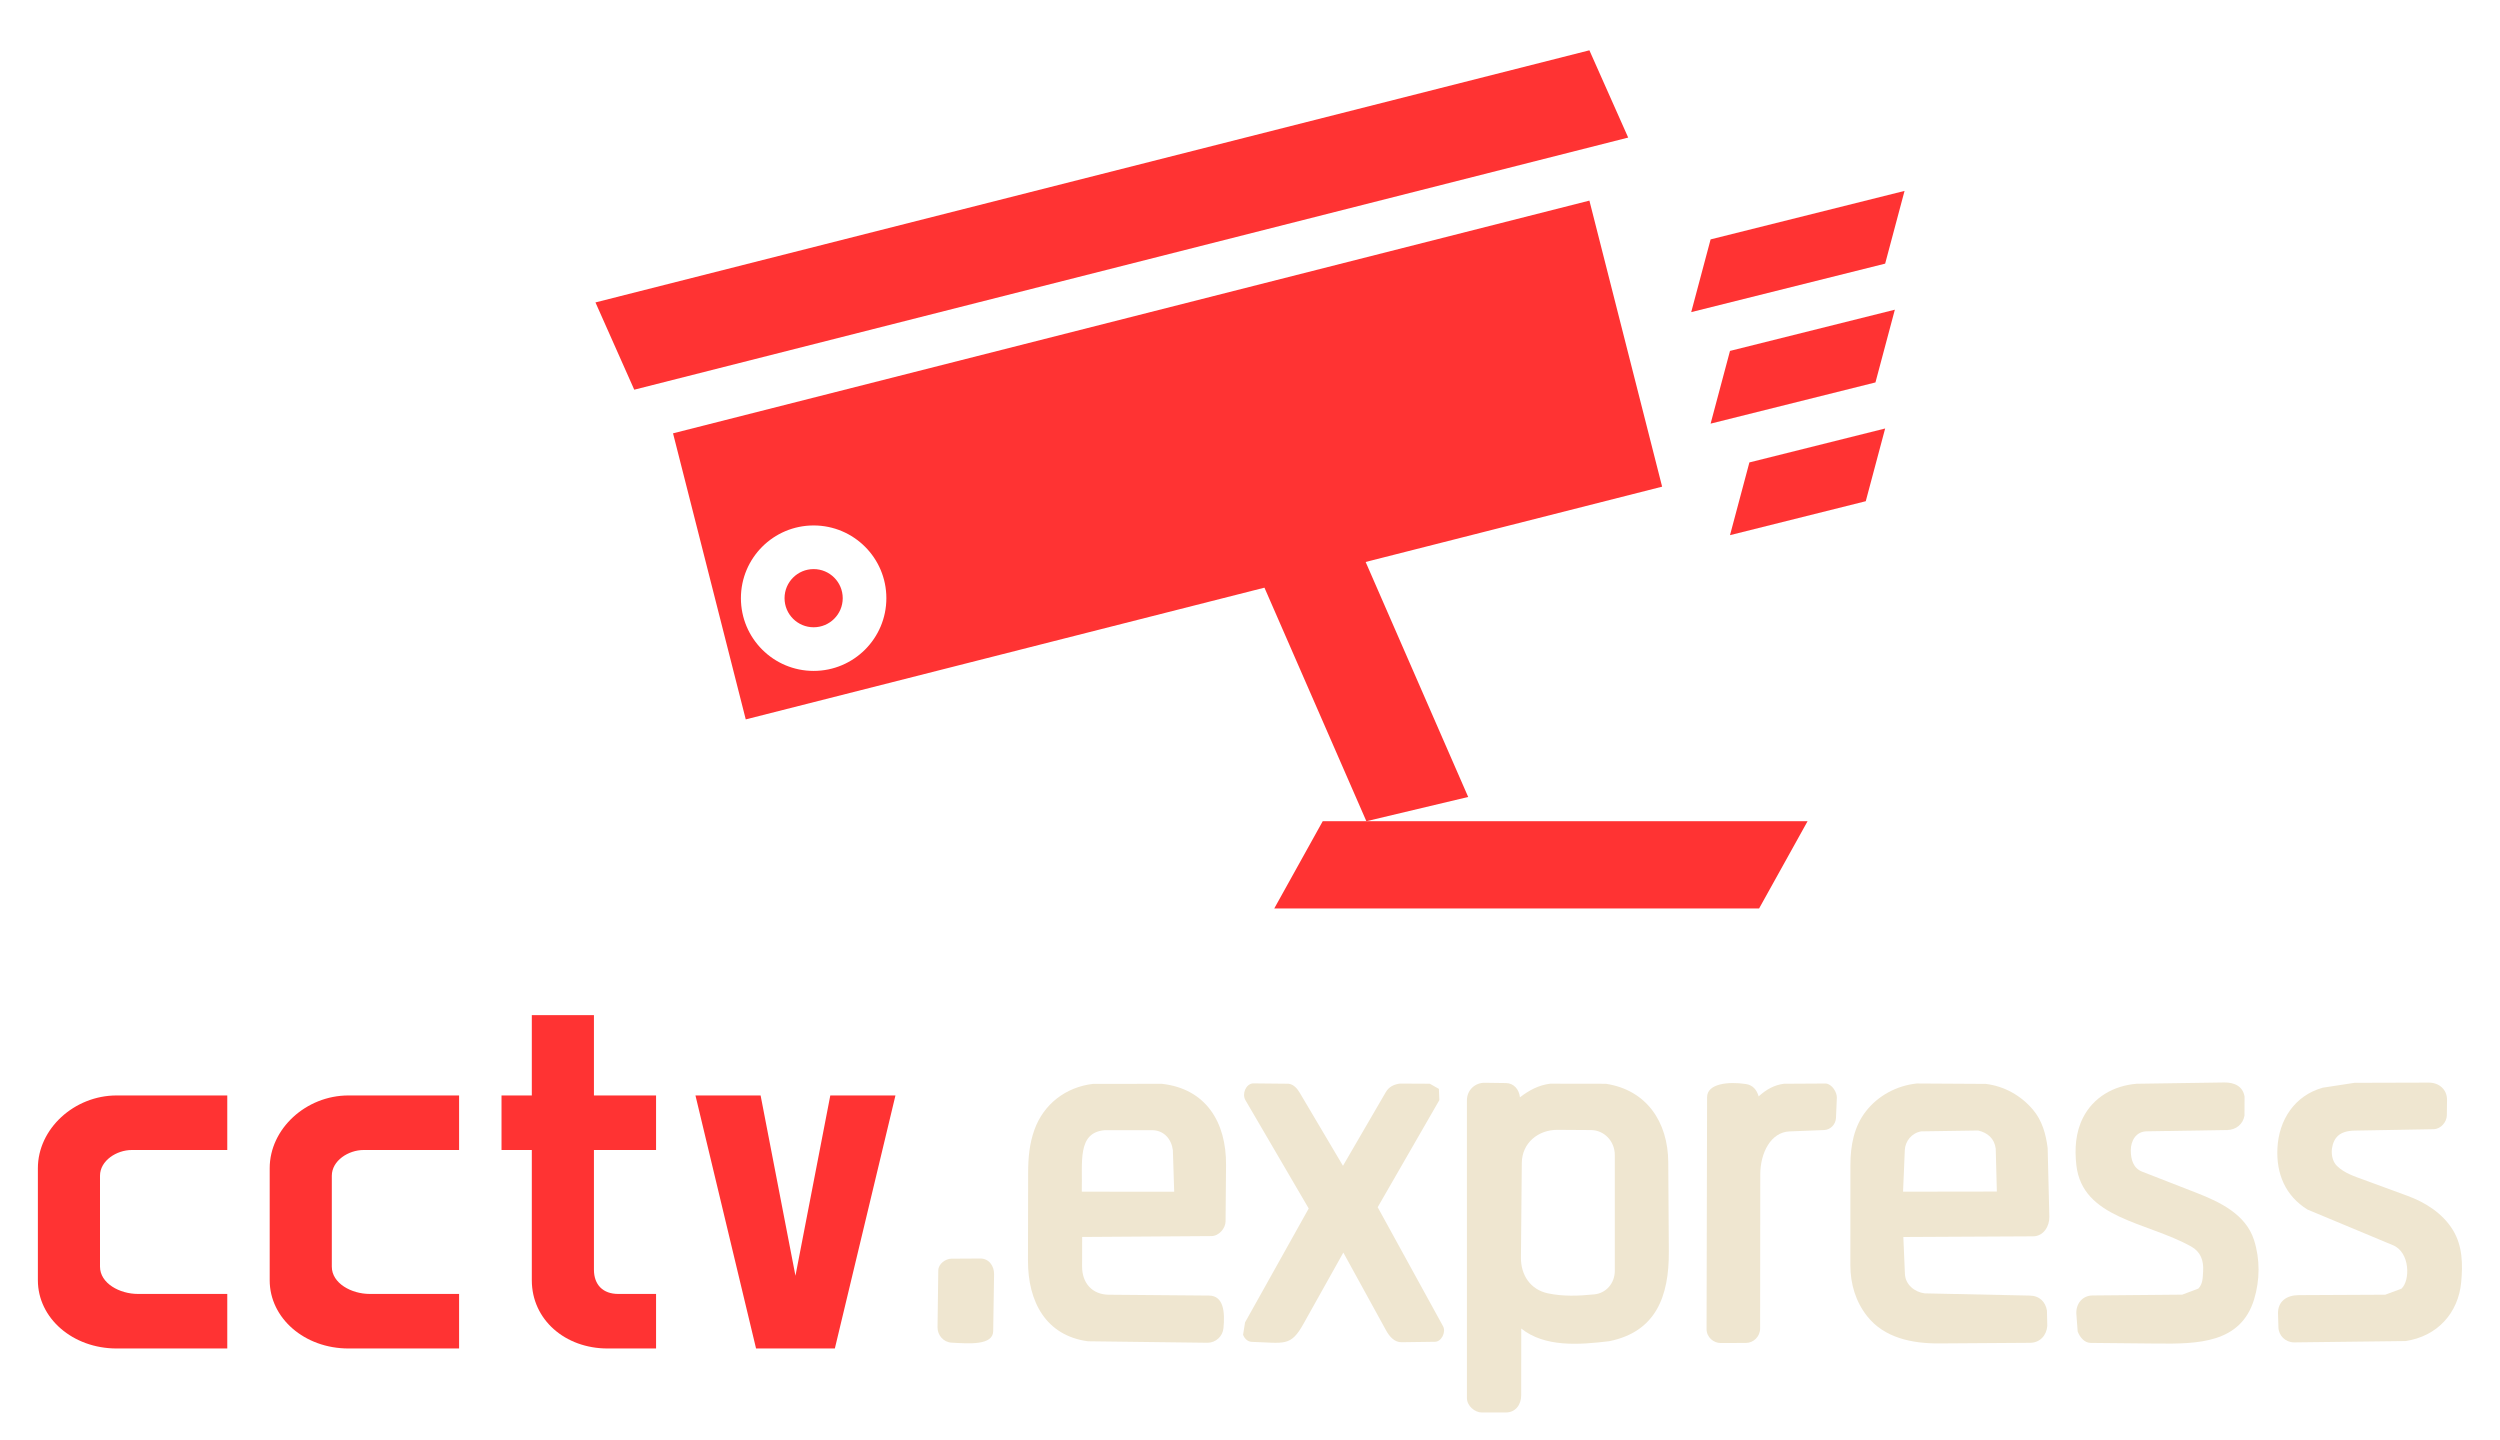
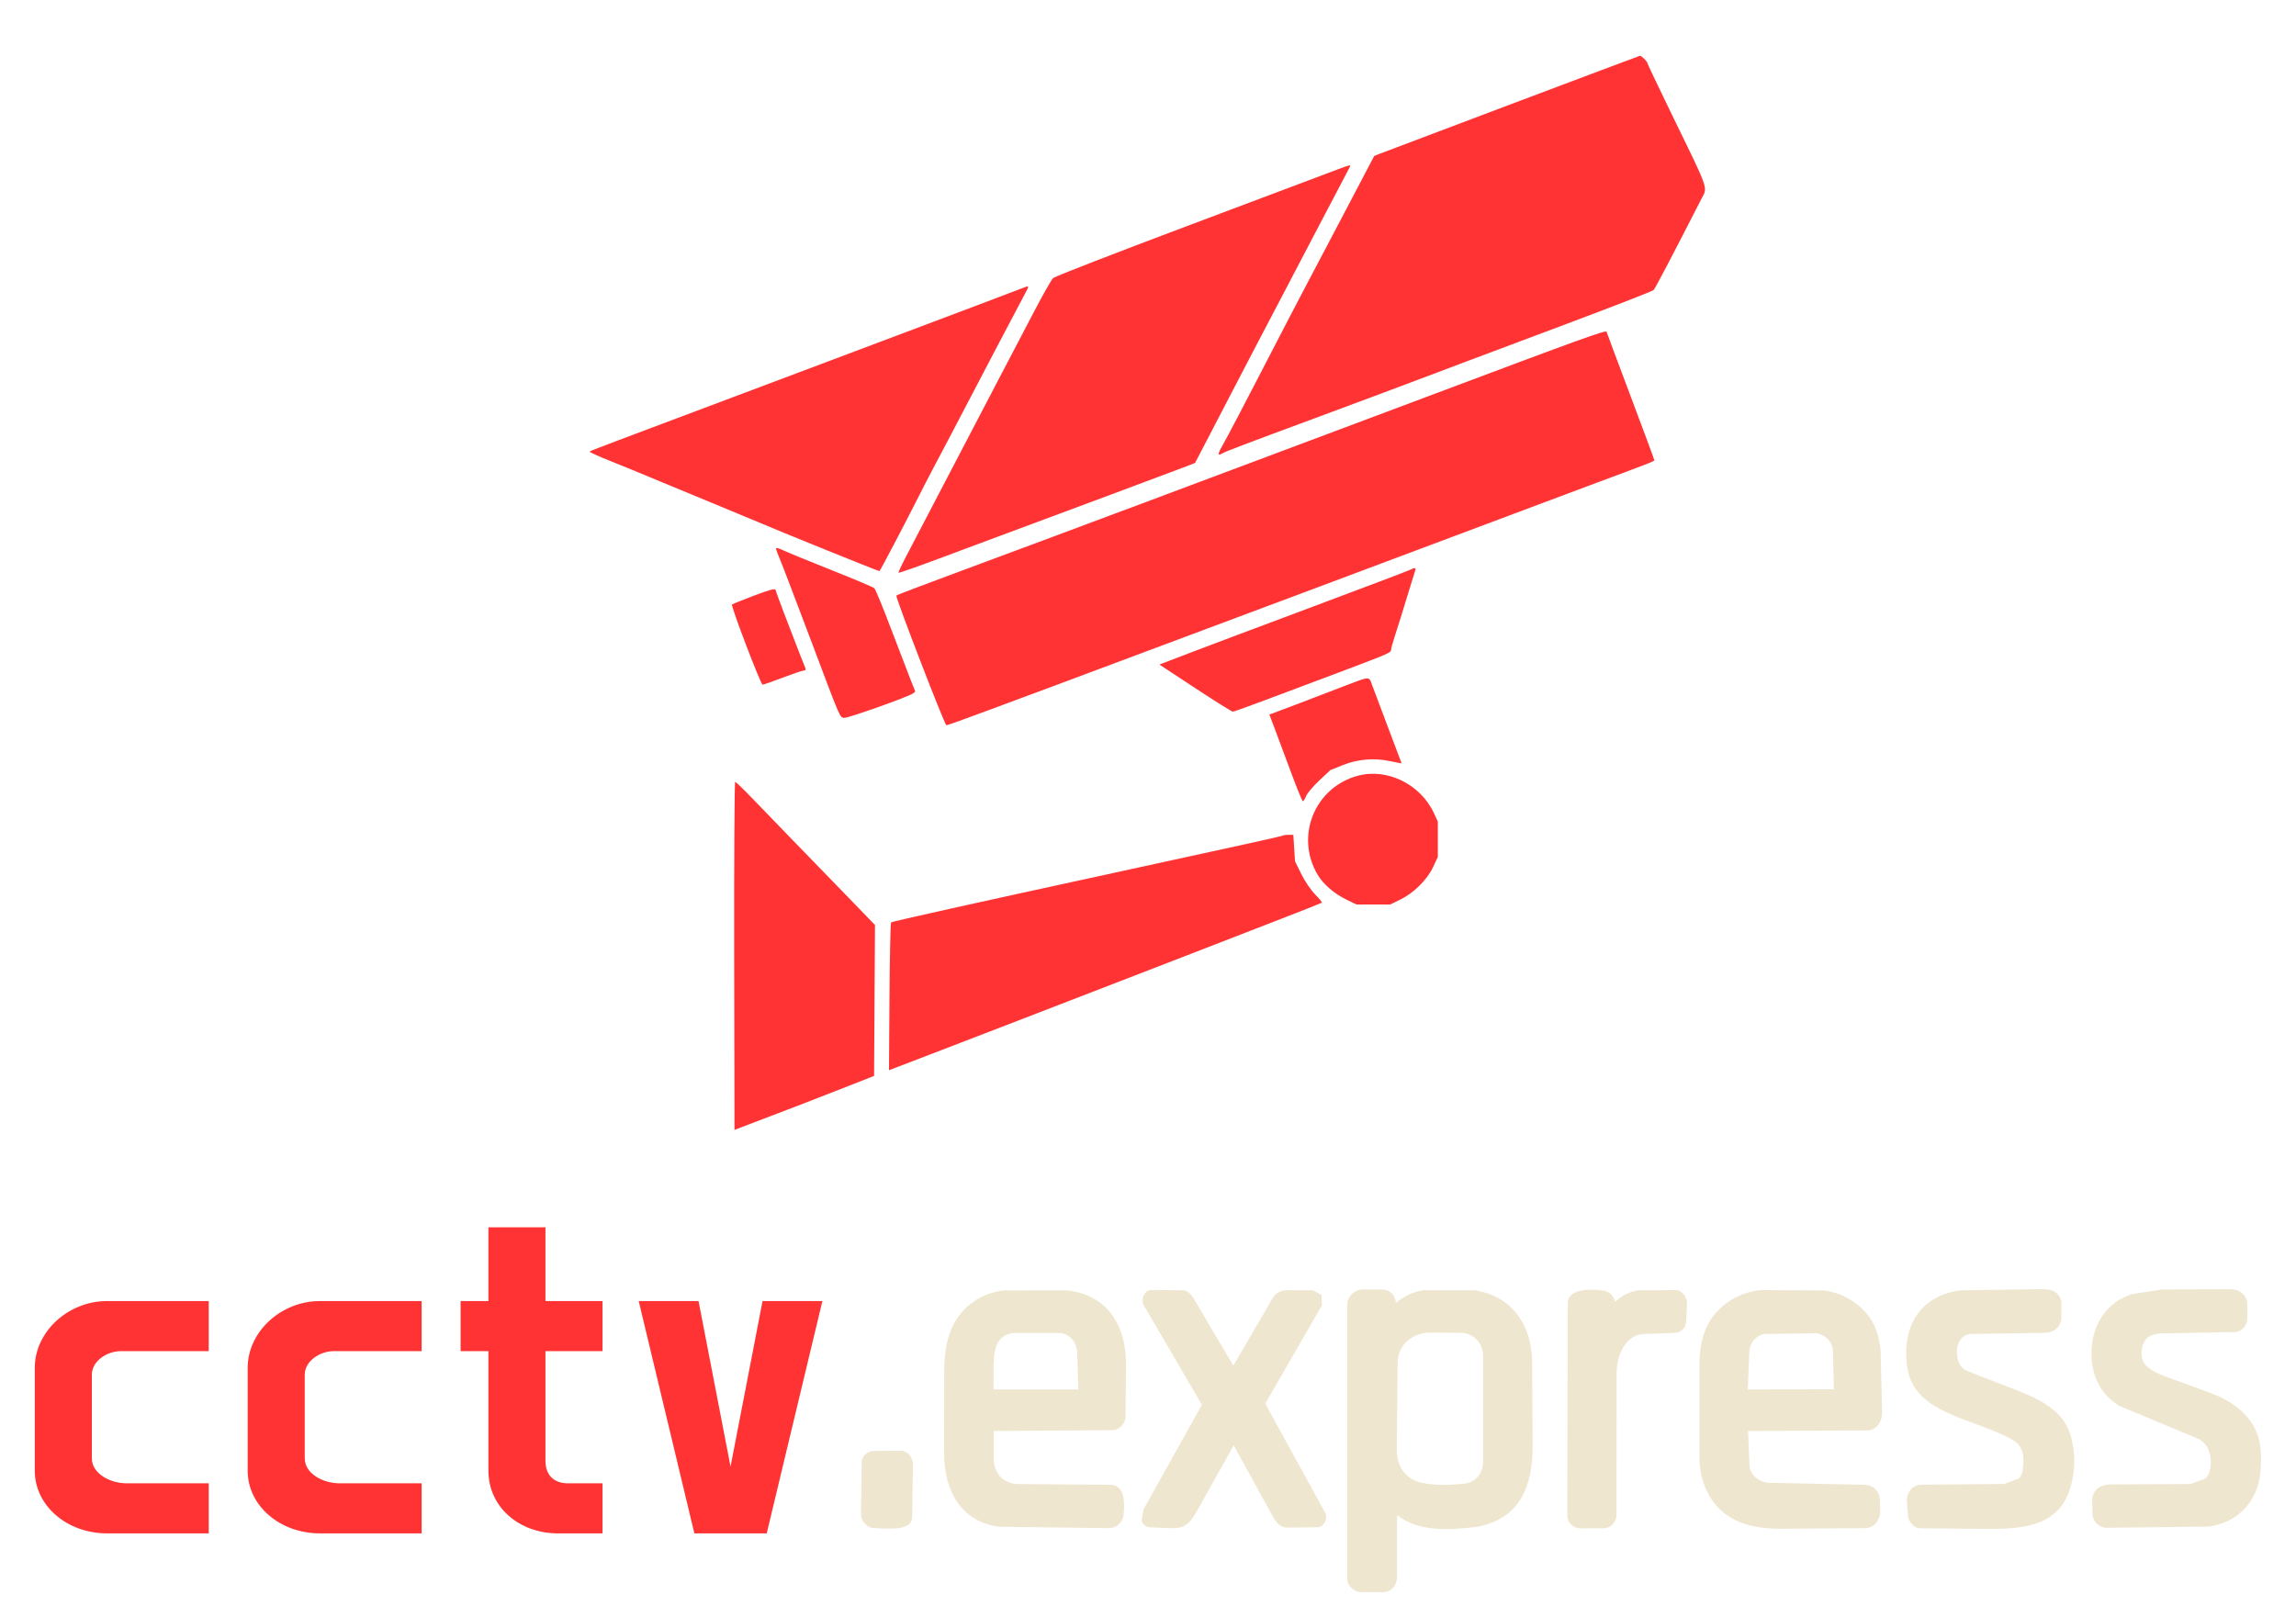
- <svg xmlns="http://www.w3.org/2000/svg" viewBox="20 440 1650 950">
-   <g id="emblema" transform="translate(317,326) scale(1.6)">
-     <path fill="#FF3333" fill-rule="evenodd" d="M60,196 L470,92 L486,128 L76,232 Z" />
-     <path fill="#FF3333" fill-rule="evenodd" d="M92,250 L470,154 L500,272 L122,368 Z M150,318 m-30,0 a30,30 0 1 0 60,0 a30,30 0 1 0 -60,0 Z" />
-     <path fill="#FF3333" fill-rule="evenodd" d="M150,318 m-12,0 a12,12 0 1 0 24,0 a12,12 0 1 0 -24,0 Z" />
-     <path fill="#FF3333" fill-rule="evenodd" d="M330,300 L372,290 L420,400 L378,410 Z" />
-     <path fill="#FF3333" fill-rule="evenodd" d="M360,410 L560,410 L540,446 L340,446 Z" />
-     <path fill="#FF3333" fill-rule="evenodd" d="M520,170 L600,150 L592,180 L512,200 Z" />
-     <path fill="#FF3333" fill-rule="evenodd" d="M528,216 L596,199 L588,229 L520,246 Z" />
-     <path fill="#FF3333" fill-rule="evenodd" d="M536,262 L592,248 L584,278 L528,292 Z" />
+ <svg xmlns="http://www.w3.org/2000/svg" viewBox="20 227.84 1650 1162.16">
+   <g id="emblema" transform="translate(133.165,84.96) scale(1.27)">
+     <path fill="#FF3333" fill-rule="evenodd" d="M 766 171.424 C 726.125 186.453, 692.375 199.206, 691 199.765 L 688.500 200.780 672.566 231.140 C 663.803 247.838, 653.414 267.575, 649.480 275 C 645.546 282.425, 634.318 304.025, 624.528 323 C 614.739 341.975, 605.199 360.147, 603.329 363.381 C 599.755 369.563, 599.604 370.837, 602.653 369.065 C 604.626 367.919, 614.449 364.191, 658 348.060 C 673.125 342.458, 688.987 336.553, 693.250 334.937 C 700.650 332.133, 707.575 329.530, 724.750 323.098 C 729.013 321.501, 735.425 319.077, 739 317.711 C 742.575 316.344, 768 306.808, 795.500 296.519 C 823 286.231, 846 277.292, 846.611 276.656 C 847.524 275.706, 856.260 259.040, 873.688 225 C 877.235 218.072, 878.505 221.613, 855.611 174.604 C 848.675 160.361, 843 148.393, 843 148.009 C 843 147.254, 839.615 143.968, 838.921 144.049 C 838.690 144.076, 805.875 156.395, 766 171.424 M 667.500 208.498 C 664.200 209.769, 627.075 223.738, 585 239.539 C 542.925 255.340, 507.732 268.996, 506.793 269.884 C 505.854 270.773, 500.857 279.600, 495.690 289.500 C 490.522 299.400, 481.224 317.175, 475.027 329 C 468.831 340.825, 455.666 366.025, 445.771 385 C 435.877 403.975, 425.797 423.279, 423.372 427.898 C 420.947 432.517, 419.135 436.468, 419.345 436.678 C 419.555 436.888, 430.701 432.958, 444.113 427.945 C 457.526 422.932, 472.550 417.331, 477.500 415.500 C 505.994 404.957, 579.156 377.664, 582.815 376.212 L 587.130 374.500 592.875 363.500 C 596.034 357.450, 602.814 344.400, 607.942 334.500 C 613.069 324.600, 619.398 312.450, 622.005 307.500 C 624.613 302.550, 629.279 293.663, 632.373 287.750 C 635.468 281.837, 640.524 272.187, 643.610 266.305 C 646.695 260.423, 651.930 250.411, 655.243 244.055 C 658.557 237.700, 664.245 226.875, 667.884 220 C 671.523 213.125, 674.650 207.162, 674.833 206.750 C 675.320 205.655, 674.175 205.928, 667.500 208.498 M 489 275.750 C 487.075 276.557, 437.575 295.224, 379 317.233 C 243.409 368.181, 245.141 367.525, 244.577 368.090 C 244.315 368.351, 249.591 370.756, 256.301 373.432 C 263.010 376.109, 273 380.200, 278.500 382.524 C 284 384.847, 299.075 391.092, 312 396.402 C 324.925 401.711, 337.525 406.940, 340 408.022 C 349.695 412.260, 408.350 435.982, 408.556 435.748 C 409.225 434.988, 422.180 410.375, 428.687 397.500 C 432.857 389.250, 437.492 380.250, 438.985 377.500 C 440.479 374.750, 444.755 366.650, 448.487 359.500 C 452.218 352.350, 457.402 342.450, 460.006 337.500 C 462.609 332.550, 470.036 318.375, 476.508 306 C 482.981 293.625, 489.360 281.534, 490.685 279.130 C 493.543 273.946, 493.503 273.865, 489 275.750 M 723.500 335.096 C 672.350 354.322, 625.100 372.038, 618.500 374.465 C 611.900 376.892, 596.825 382.538, 585 387.011 C 573.175 391.484, 561.250 395.960, 558.500 396.959 C 555.750 397.958, 547.875 400.888, 541 403.471 C 520.148 411.303, 495.852 420.358, 468.500 430.492 C 434.207 443.198, 418.588 449.113, 418.106 449.577 C 417.412 450.243, 445.463 522.982, 446.417 522.991 C 446.921 522.996, 457.721 519.132, 470.417 514.404 C 483.113 509.677, 501.375 502.886, 511 499.313 C 540.484 488.369, 771.103 402.028, 777.595 399.503 C 780.947 398.199, 795.347 392.804, 809.595 387.513 C 845.262 374.267, 847 373.589, 847 372.923 C 847 372.601, 840.925 356.202, 833.500 336.482 C 826.075 316.761, 820 300.486, 820 300.313 C 820 299.042, 805.884 304.130, 723.500 335.096 M 350 422.897 C 350 423.412, 350.938 426.009, 352.083 428.667 C 353.229 431.325, 361.113 451.950, 369.603 474.500 C 386.910 520.471, 386.021 518.400, 388.602 518.779 C 390.589 519.071, 425.507 506.654, 427.611 504.908 L 428.823 503.902 425.958 496.701 C 424.383 492.740, 419.427 479.825, 414.946 468 C 410.466 456.175, 406.282 446.012, 405.650 445.416 C 405.017 444.820, 393.925 440.133, 381 435 C 368.075 429.867, 355.813 424.833, 353.750 423.814 C 351.688 422.794, 350 422.381, 350 422.897 M 709 434.923 C 708.175 435.397, 683.200 444.863, 653.500 455.959 C 623.800 467.055, 593.650 478.384, 586.500 481.133 C 579.350 483.883, 572.021 486.689, 570.213 487.370 L 566.926 488.608 587.213 501.949 C 598.371 509.286, 607.950 515.286, 608.500 515.282 C 609.428 515.276, 626.560 508.939, 670 492.533 C 696.474 482.535, 698 481.874, 698 480.405 C 698 479.655, 699.081 475.770, 700.403 471.771 C 701.725 467.772, 704.709 458.200, 707.034 450.500 C 709.359 442.800, 711.476 435.938, 711.738 435.250 C 712.286 433.812, 711.166 433.678, 709 434.923 M 336 450.210 C 330.225 452.427, 325.322 454.403, 325.104 454.601 C 324.312 455.317, 341.352 500, 342.411 499.985 C 343.010 499.976, 348.208 498.176, 353.961 495.985 C 359.715 493.793, 365.051 492, 365.818 492 C 366.586 492, 366.972 491.438, 366.677 490.750 C 365.187 487.283, 353.055 455.806, 351.452 451.250 L 349.605 446 348.052 446.089 C 347.199 446.138, 341.775 447.992, 336 450.210 M 672 500.628 C 665.675 503.047, 654.200 507.444, 646.500 510.400 C 638.800 513.356, 631.750 516.022, 630.834 516.324 L 629.168 516.873 632.500 525.686 C 634.332 530.534, 638.457 541.586, 641.666 550.246 C 644.875 558.906, 647.783 565.994, 648.129 565.996 C 648.474 565.998, 649.316 564.651, 649.999 563.002 C 650.682 561.353, 654.051 557.375, 657.486 554.162 L 663.730 548.321 670.562 545.586 C 679.108 542.164, 688.309 541.355, 697.250 543.238 C 700.962 544.020, 704 544.597, 704 544.521 C 704 544.445, 700.590 535.410, 696.422 524.442 C 692.253 513.474, 688.161 502.587, 687.328 500.250 C 685.517 495.173, 686.316 495.153, 672 500.628 M 679.230 551.550 C 654.871 558.108, 643.630 585.629, 656.406 607.430 C 659.635 612.940, 665.782 618.256, 672.963 621.750 L 678.500 624.444 688 624.444 L 697.500 624.444 703.265 621.642 C 710.859 617.952, 718.437 610.439, 721.796 603.270 L 724.500 597.500 724.500 587.500 L 724.500 577.500 722.306 572.749 C 714.739 556.365, 695.859 547.074, 679.230 551.550 M 326.334 653.509 L 326.500 752.018 328 751.415 C 329.437 750.838, 345.403 744.737, 364.500 737.468 C 369.450 735.584, 380.700 731.203, 389.500 727.732 L 405.500 721.422 405.761 678.730 L 406.021 636.038 390.774 620.269 C 382.388 611.596, 369.168 597.975, 361.395 590 C 353.622 582.025, 342.850 570.888, 337.457 565.250 C 332.064 559.612, 327.318 555, 326.910 555 C 326.502 555, 326.243 599.329, 326.334 653.509 M 636.917 585.387 C 636.549 585.728, 613.612 590.792, 541 606.564 C 461.290 623.877, 415.640 634.026, 415.114 634.552 C 414.776 634.889, 414.373 653.857, 414.218 676.702 L 413.936 718.239 415.718 717.531 C 416.698 717.142, 426.275 713.469, 437 709.370 C 456.050 702.089, 469.373 696.963, 483.500 691.480 C 499.777 685.163, 553.472 664.415, 565 659.987 C 571.875 657.347, 586.725 651.599, 598 647.214 C 609.275 642.830, 627.500 635.756, 638.500 631.494 C 649.500 627.233, 658.685 623.581, 658.911 623.378 C 659.137 623.176, 657.422 621.096, 655.099 618.755 C 652.776 616.415, 649.261 611.239, 647.288 607.254 L 643.700 600.009 643.219 592.504 L 642.737 585 640.035 585 C 638.549 585, 637.146 585.174, 636.917 585.387" />
  </g>
  <g id="palavra-cctv">
    <path fill="#FF3333" fill-rule="evenodd" transform="translate(45,0)" d="M125,1294 L66,1294 C54,1294 41,1287 41,1276 L41,1216 C41,1206 52,1199 62,1199 L125,1199 L125,1163 L52,1163 C24,1163 0,1185 0,1211 L0,1285 C0,1310 23,1330 52,1330 L125,1330 Z" />
    <path fill="#FF3333" fill-rule="evenodd" transform="translate(198,0)" d="M125,1294 L66,1294 C54,1294 41,1287 41,1276 L41,1216 C41,1206 52,1199 62,1199 L125,1199 L125,1163 L52,1163 C24,1163 0,1185 0,1211 L0,1285 C0,1310 23,1330 52,1330 L125,1330 Z" />
    <path fill="#FF3333" fill-rule="evenodd" transform="translate(351,0)" d="M20,1110 L61,1110 L61,1163 L102,1163 L102,1199 L61,1199 L61,1278 C61,1288 67,1294 77,1294 L102,1294 L102,1330 L70,1330 C42,1330 20,1311 20,1285 L20,1199 L0,1199 L0,1163 L20,1163 Z" />
    <path fill="#FF3333" fill-rule="evenodd" transform="translate(479,0)" d="M0,1163 L43,1163 L66,1282 L89,1163 L132,1163 L92,1330 L40,1330 Z" />
  </g>
  <g id="palavra-express">
    <path fill="#EFE6D0" fill-rule="evenodd" transform="translate(-358,0)" d="M1033.51,1318.52 C1033.37,1328.08 1017.54,1326.79 1006,1326.15 C1000.71,1325.85 996.7,1321.26 996.77,1315.98 L997.27,1278.41 C997.33,1274.15 1002.06,1270.76 1005.95,1270.73 L1024.99,1270.62 C1030.69,1270.58 1034.17,1275.54 1034.09,1280.99 Z" />
    <path fill="#EFE6D0" fill-rule="evenodd" transform="translate(-358,0)" d="M1175.9,1295.07 C1185.66,1295.15 1186.52,1306.02 1185.48,1316.64 C1184.95,1322.03 1180.41,1326.2 1174.98,1326.22 L1095.99,1325.24 C1068.3,1321.5 1056.41,1299.17 1056.46,1271.97 L1056.57,1214.04 C1056.58,1204.11 1057.43,1194.84 1060.7,1185.71 C1066.76,1168.78 1081.33,1157.48 1099.44,1155.35 L1144.82,1155.32 C1173.75,1158.54 1187.43,1180.45 1187.19,1208.99 L1186.88,1246.08 C1186.84,1250.6 1182.61,1255.79 1177.5,1255.82 L1092.22,1256.4 L1092.18,1275.93 C1092.16,1286.86 1098.9,1294.42 1109.79,1294.52 Z M1152.97,1226.53 L1152.09,1199.09 C1151.13,1191.81 1146.32,1186.26 1139.01,1185.94 L1106.96,1185.94 C1088.79,1187.59 1092.54,1206.99 1091.98,1226.52 Z" />
    <path fill="#EFE6D0" fill-rule="evenodd" transform="translate(-358,0)" d="M1325.12,1325.57 L1302.96,1325.87 C1298.3,1325.93 1294.99,1322.02 1292.83,1318.09 L1264.6,1266.71 L1238.43,1313.49 C1229.81,1329.1 1225.77,1326.28 1204.18,1325.63 C1201.06,1325.54 1199.08,1322.81 1198.43,1320.99 L1199.74,1312.76 L1241.75,1237.6 L1199.97,1166.09 C1197.58,1161.96 1200.24,1155.44 1204.93,1155.03 L1228.6,1155.27 C1231.95,1155.76 1234.26,1158.59 1235.84,1161.25 L1264.36,1209.43 L1292.63,1160.8 C1294.69,1157.27 1298.04,1155.65 1302.01,1155.16 L1321.68,1155.26 L1327.67,1158.67 L1327.98,1166.06 L1287.27,1236.76 L1330.41,1315.31 C1332.51,1319.15 1329.38,1325.52 1325.12,1325.57 Z" />
    <path fill="#EFE6D0" fill-rule="evenodd" transform="translate(-358,0)" d="M1382.03,1316.84 L1381.98,1360.99 C1381.98,1367.04 1378.27,1372.22 1371.93,1372.23 L1355.86,1372.23 C1351.55,1372.23 1346.18,1368.03 1346.18,1362.71 L1346.17,1166.22 C1346.17,1159.23 1351.78,1154.54 1357.9,1154.63 L1371.98,1154.82 C1377.02,1154.88 1380.61,1158.93 1381.16,1164.22 C1387.11,1159.67 1393.4,1156.18 1401.17,1155.23 L1437.87,1155.29 C1464.69,1159.37 1478.87,1180.41 1479.05,1207.06 L1479.43,1265.96 C1479.63,1295.78 1470.78,1319.03 1440.03,1325.2 C1420.03,1327.62 1397.56,1329.24 1382.03,1316.84 Z M1430.32,1294.28 C1438,1293.49 1443.78,1287 1443.78,1278.68 L1443.77,1202.32 C1443.77,1193.05 1436.62,1185.89 1428.08,1185.84 L1405.93,1185.7 C1393.29,1185.62 1382.51,1194.29 1382.39,1207.52 L1381.82,1269.97 C1381.72,1281.49 1388,1291.1 1399.54,1293.59 C1409.45,1295.73 1419.97,1295.34 1430.32,1294.28 Z" />
    <path fill="#EFE6D0" fill-rule="evenodd" transform="translate(-358,0)" d="M1559.08,1186.73 C1546.8,1187.21 1539.8,1200.82 1539.78,1215.09 L1539.68,1316.79 C1539.67,1322.19 1535.24,1326.33 1530.34,1326.34 L1513.61,1326.39 C1508.97,1326.4 1504.31,1322.58 1504.33,1317.17 L1504.68,1164.13 C1504.7,1155.2 1518.64,1153.67 1530.36,1155.47 C1534.75,1156.15 1537.4,1159.11 1538.71,1163.62 C1543.87,1158.95 1549.07,1156.09 1555.39,1155.28 L1583.04,1155.12 C1587.22,1155.51 1590.48,1161.01 1590.32,1164.58 L1589.74,1177.93 C1589.56,1181.98 1586.2,1185.66 1581.95,1185.83 Z" />
    <path fill="#EFE6D0" fill-rule="evenodd" transform="translate(-358,0)" d="M1717.46,1295.08 C1724.14,1295.12 1728.02,1299.27 1728.98,1304.96 L1729.21,1315.09 C1728.75,1321.15 1724.57,1326.2 1717.87,1326.25 L1658.04,1326.66 C1639.82,1326.79 1621.57,1322.97 1610.29,1308.65 C1602.77,1299.1 1599.23,1287.42 1599.24,1274.96 L1599.27,1209.03 C1599.27,1196.11 1601.64,1183.51 1609.53,1173.41 C1617.52,1163.16 1629.77,1156.51 1643.09,1155.1 L1688.59,1155.37 C1700.85,1156.86 1711.8,1163.05 1719.65,1172.27 C1725.81,1179.51 1728.26,1188.37 1729.45,1197.68 L1730.57,1243.05 C1730.72,1249.05 1726.94,1255.95 1719.79,1255.98 L1634.2,1256.42 L1635.25,1280.84 C1635.56,1287.84 1641.61,1292.78 1648.3,1293.62 Z M1695.92,1226.42 L1695.18,1198.07 C1694.29,1191.48 1689.97,1187.64 1683.58,1186.13 L1646.01,1186.7 C1639.64,1187.79 1635.42,1193.22 1635.17,1199.12 L1634.02,1226.51 Z" />
    <path fill="#EFE6D0" fill-rule="evenodd" transform="translate(-358,0)" d="M1865.68,1297.67 C1856.84,1326.55 1828.55,1327.01 1801.98,1326.75 L1757.88,1326.32 C1753.53,1326.28 1750.59,1322.3 1749.26,1318.76 L1748.38,1306.98 C1748.11,1300.55 1752.3,1295.07 1759.07,1295.01 L1818.27,1294.47 L1828.92,1290.46 C1831.95,1287.33 1831.78,1283.26 1832.06,1279.05 C1832.52,1272.04 1830.47,1266.19 1824.15,1262.68 C1794.61,1246.27 1752.33,1244.34 1748.38,1208.87 C1747.2,1198.2 1747.86,1187.44 1752.76,1177.73 C1759.6,1164.21 1772.93,1156.53 1788.22,1155.28 L1845.99,1154.43 C1852.52,1154.33 1858.3,1156.84 1859.41,1163.77 L1859.36,1176.29 C1858.41,1181.91 1853.87,1185.71 1847.92,1185.81 L1794.84,1186.67 C1787.74,1186.79 1784.29,1192.94 1784.32,1199.29 C1784.35,1205.26 1785.93,1211.01 1791.85,1213.31 L1827.73,1227.29 C1843.27,1233.35 1860.23,1241.5 1865.64,1258.38 C1869.71,1271.04 1869.58,1284.91 1865.68,1297.67 Z" />
    <path fill="#EFE6D0" fill-rule="evenodd" transform="translate(-358,0)" d="M1965.52,1325.1 L1892.02,1325.98 C1886.34,1325.91 1881.92,1321.47 1881.76,1316.02 L1881.49,1307.1 C1881.24,1298.84 1887.3,1294.83 1895.07,1294.79 L1952.26,1294.51 L1962.95,1290.53 C1968.78,1285.32 1968.83,1266.36 1957.13,1261.74 L1900.92,1238.3 C1886.35,1229.26 1880.3,1214.71 1881.09,1197.97 C1881.98,1179.19 1892.41,1163.08 1911.03,1157.87 L1932.02,1154.66 L1981,1154.52 C1987.73,1154.51 1993.13,1159.01 1993.04,1166.04 L1992.92,1176.11 C1992.86,1180.46 1989.04,1185.18 1984.14,1185.27 L1932.02,1186.2 C1927.58,1186.28 1922.68,1187.22 1919.85,1190.95 C1916.05,1195.94 1915.77,1204.94 1920.4,1209.51 C1925.27,1214.3 1932.02,1216.43 1938.21,1218.7 L1966.81,1229.2 C1978.82,1233.61 1990.19,1240.78 1996.99,1251.95 C2003.36,1262.42 2003.46,1274.67 2002.39,1286.24 C2000.52,1306.52 1986.66,1322.06 1965.52,1325.1 Z" />
  </g>
</svg>
